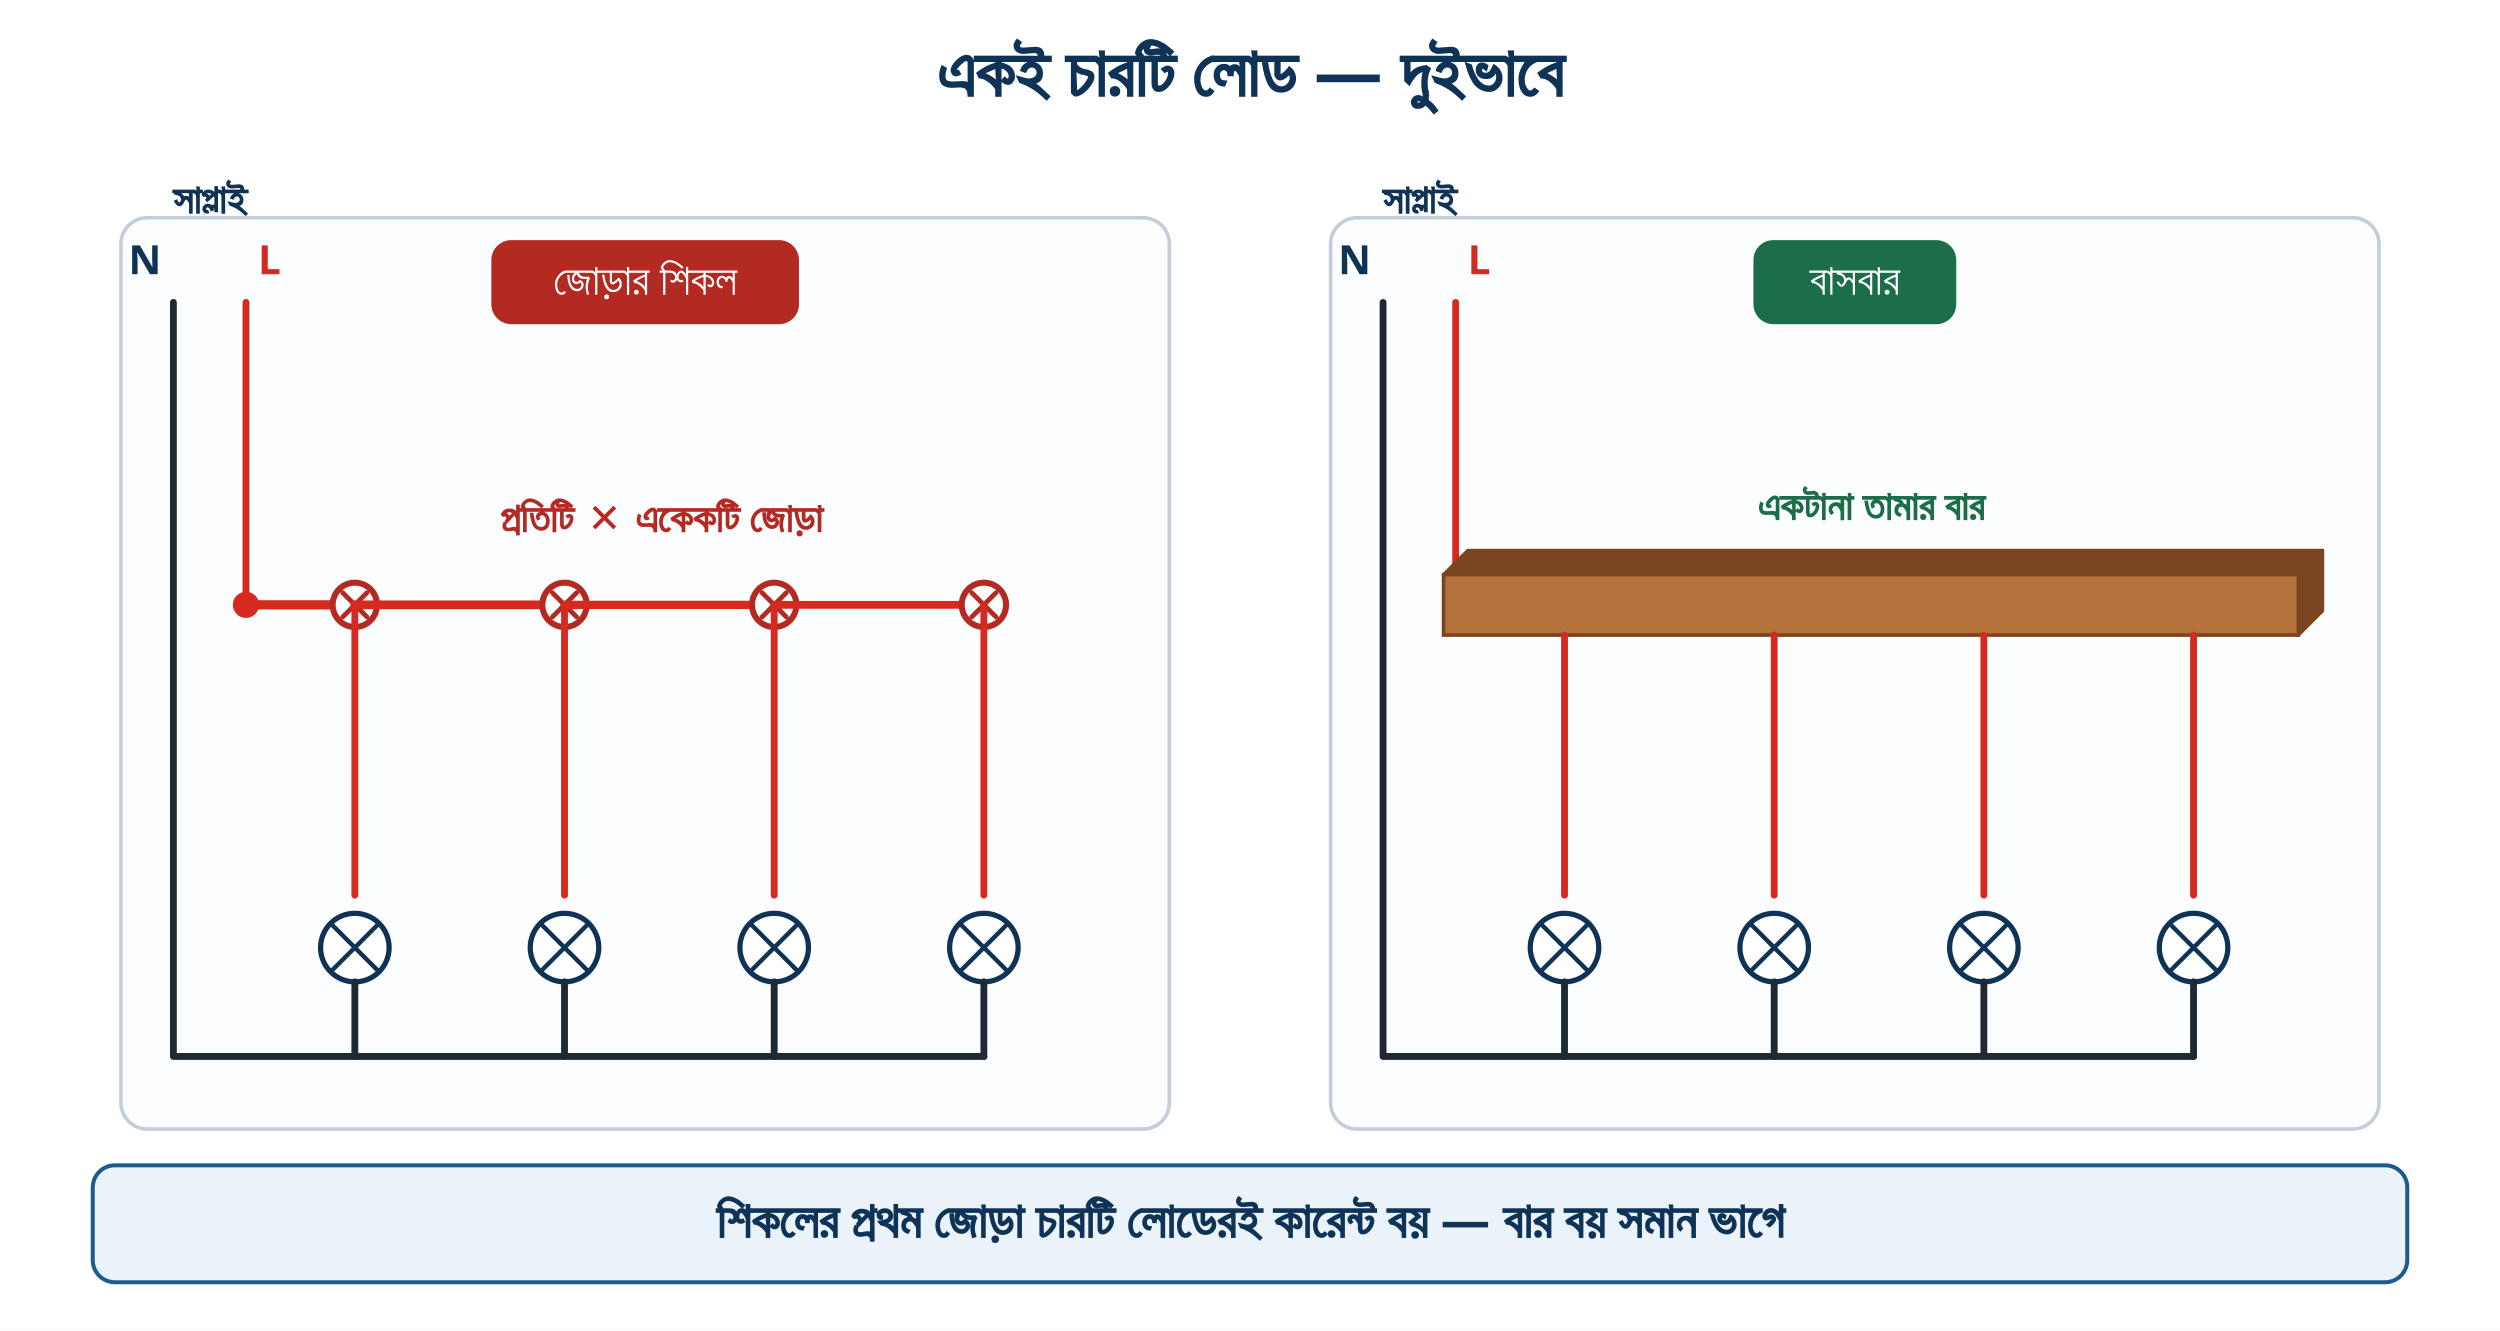
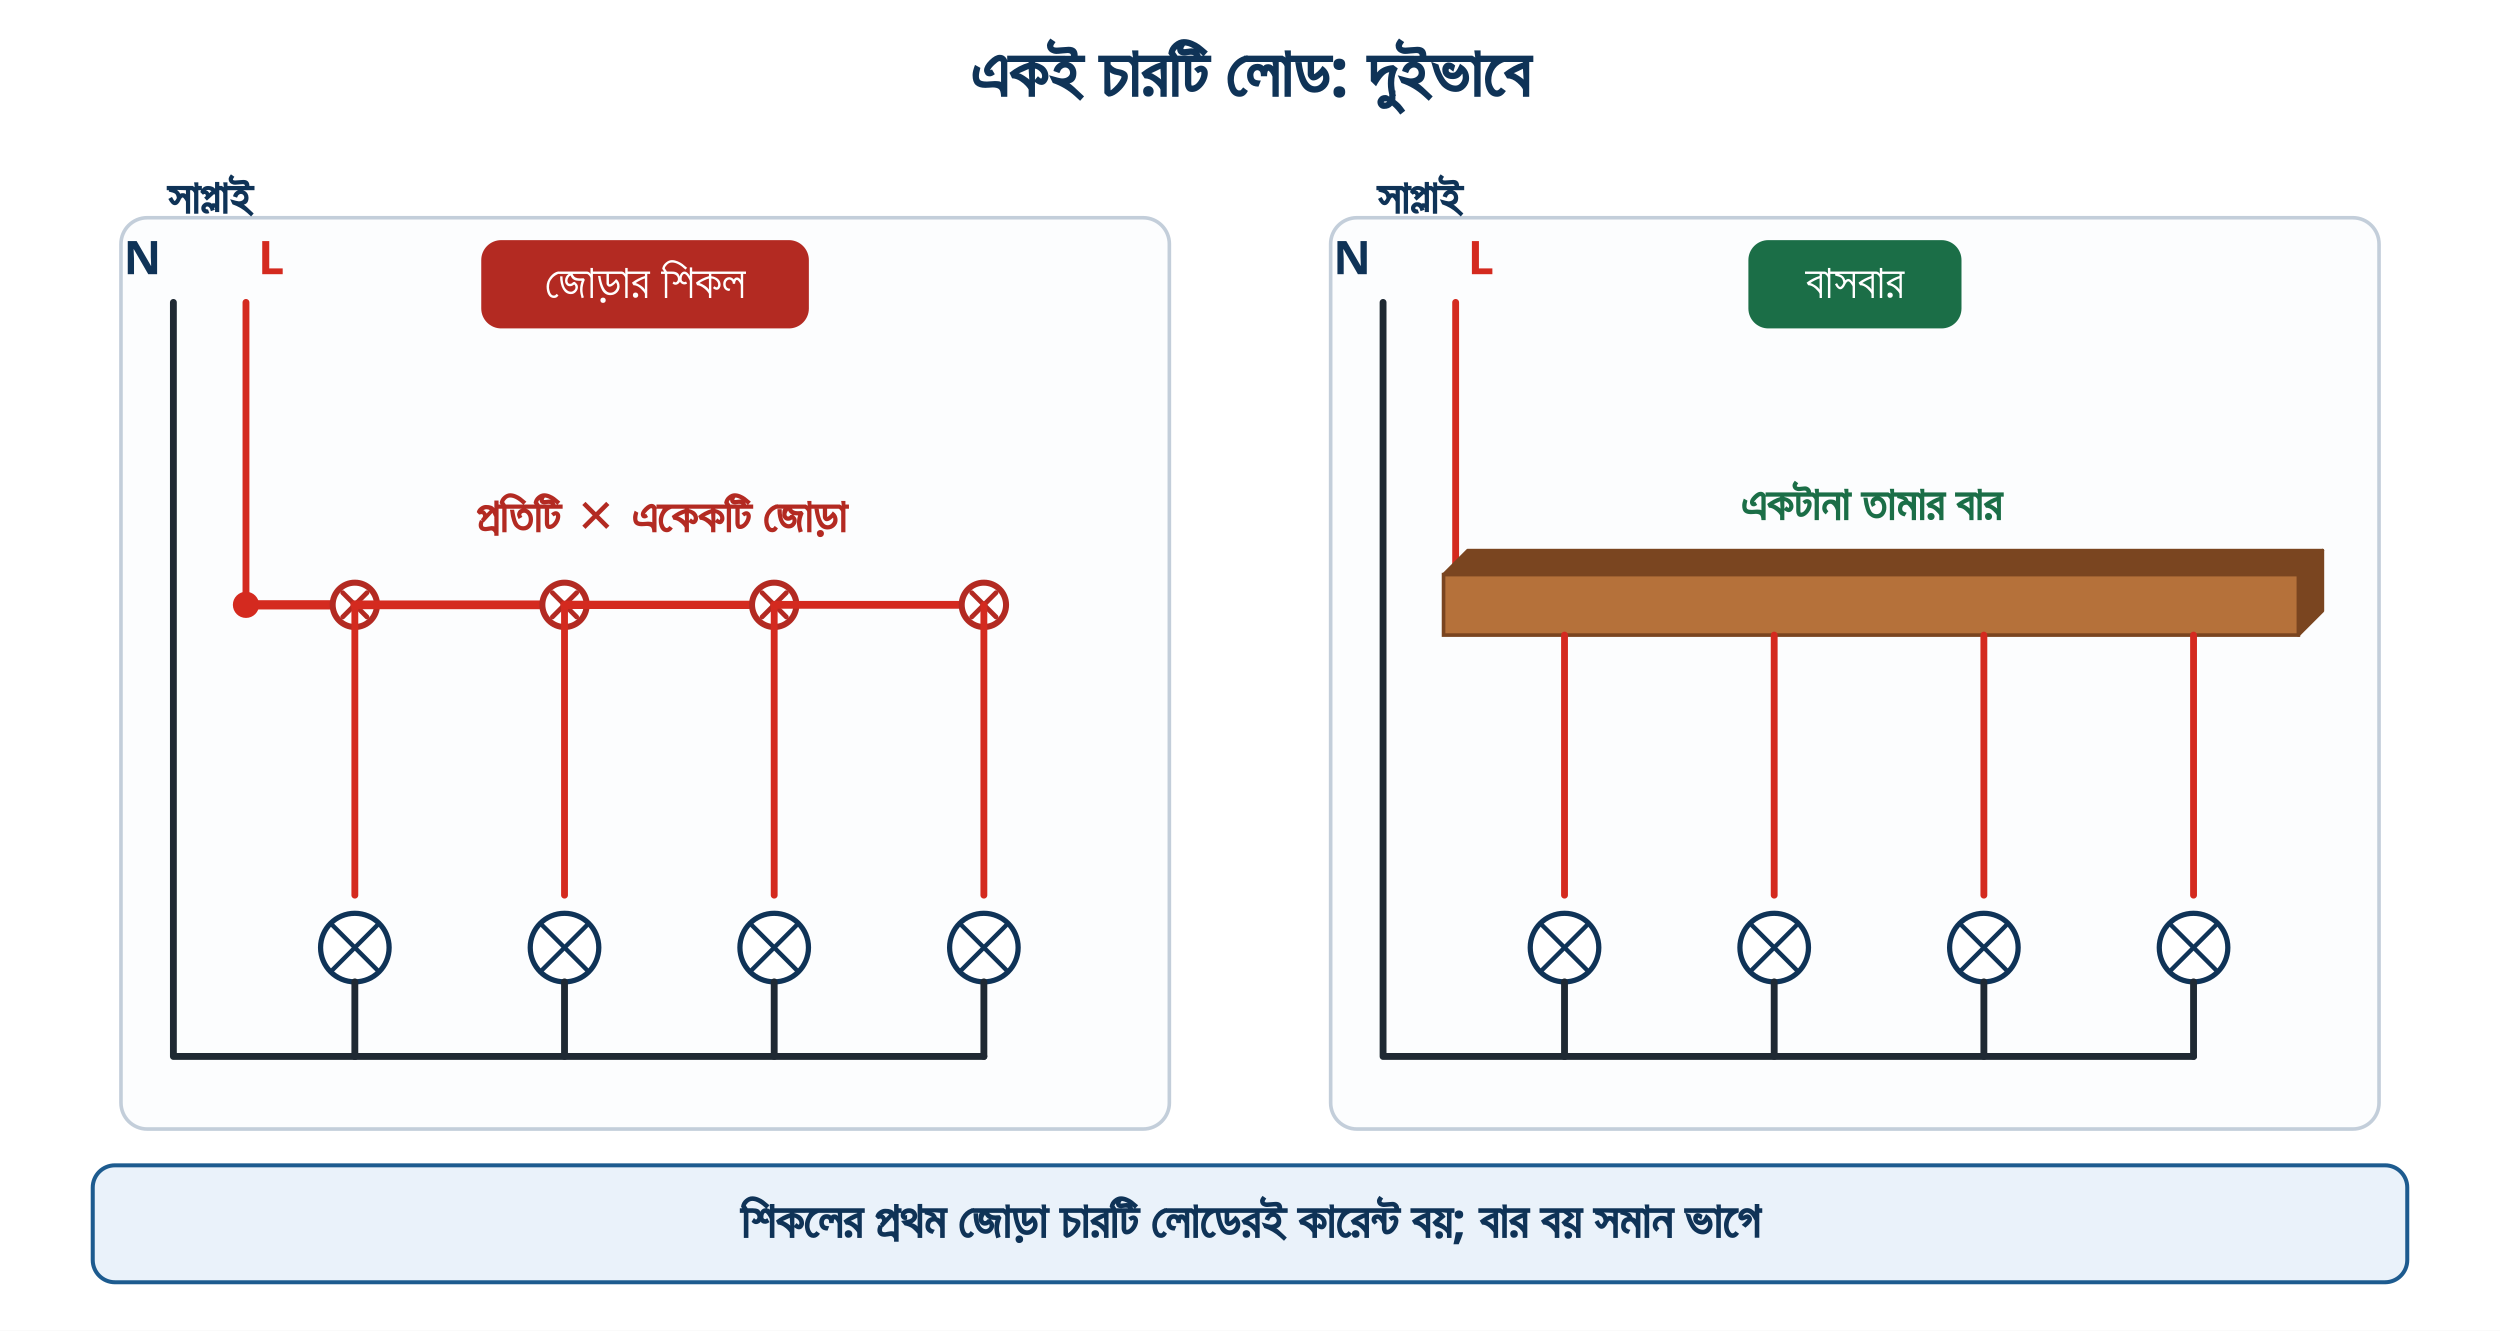
<svg xmlns="http://www.w3.org/2000/svg" width="1240" height="660" viewBox="0 0 1240 660">
  <defs>
    <marker id="ar" viewBox="0 0 10 10" refX="8.5" refY="5" markerUnits="userSpaceOnUse" markerWidth="14" markerHeight="14" orient="auto-start-reverse">
      <path d="M 0.5 0.8 L 9.5 5 L 0.5 9.2 z" fill="#1D5B8F" />
    </marker>
  </defs>
  <rect width="1240" height="660" fill="#FFFFFF" />
-   <text x="620.0" y="48.0" font-family="Kalpurush" font-size="34" font-weight="700" fill="#0F3357" text-anchor="middle">একই চারটি লোড — দুইভাবে</text>
+   <text x="620.0" y="48.0" font-family="Kalpurush" font-size="34" font-weight="700" fill="#0F3357" text-anchor="middle">একই চারটি লোড: দুইভাবে</text>
  <rect x="60.0" y="108.0" width="520.0" height="452.0" rx="13" fill="#FCFDFE" stroke="#C3CEDA" stroke-width="1.8" />
-   <rect x="244.6" y="120.0" width="150.8" height="39.9" rx="9" fill="#B32A22" stroke="#B32A22" stroke-width="1.8" />
-   <text x="320.0" y="146.2" font-family="Kalpurush" font-size="21.5" font-weight="600" fill="#FFFFFF" text-anchor="middle">জোড়ার শিকল</text>
+   <rect x="239.6" y="120.0" width="160.7" height="42.0" rx="9" fill="#B32A22" stroke="#B32A22" stroke-width="1.8" />
+   <text x="320.0" y="147.8" font-family="Kalpurush" font-size="23.5" font-weight="600" fill="#FFFFFF" text-anchor="middle">জোড়ার শিকল</text>
  <path d="M 122 150 L 122 300" fill="none" stroke="#D42A1F" stroke-width="3.4" stroke-linecap="round" stroke-linejoin="round" />
  <path d="M 86 150 L 86 524 L 176 524" fill="none" stroke="#1F2933" stroke-width="3.4" stroke-linecap="round" stroke-linejoin="round" />
-   <text x="128.0" y="136.0" font-family="Kalpurush" font-size="20" font-weight="700" fill="#D42A1F" text-anchor="start">L</text>
-   <text x="80.0" y="136.0" font-family="Kalpurush" font-size="20" font-weight="700" fill="#0F3357" text-anchor="end">N</text>
-   <text x="104.0" y="106.0" font-family="Kalpurush" font-size="20" font-weight="700" fill="#0F3357" text-anchor="middle">সাপ্লাই</text>
+   <text x="128.0" y="136.0" font-family="Kalpurush" font-size="23" font-weight="700" fill="#D42A1F" text-anchor="start">L</text>
+   <text x="80.0" y="136.0" font-family="Kalpurush" font-size="23" font-weight="700" fill="#0F3357" text-anchor="end">N</text>
+   <text x="104.0" y="106.0" font-family="Kalpurush" font-size="23" font-weight="700" fill="#0F3357" text-anchor="middle">সাপ্লাই</text>
  <circle cx="122.0" cy="300.0" r="6.5" fill="#D42A1F" stroke="none" stroke-width="2" />
  <path d="M 122 300 L 176 300" fill="none" stroke="#D42A1F" stroke-width="4.6" stroke-linecap="round" stroke-linejoin="round" />
  <circle cx="176.0" cy="300.0" r="11.0" fill="#FFFFFF" stroke="#B32A22" stroke-width="3" />
  <path d="M 170 294 L 182 306" fill="none" stroke="#B32A22" stroke-width="2.4" stroke-linecap="round" stroke-linejoin="round" />
  <path d="M 182 294 L 170 306" fill="none" stroke="#B32A22" stroke-width="2.4" stroke-linecap="round" stroke-linejoin="round" />
  <path d="M 176 300 L 280 300" fill="none" stroke="#D42A1F" stroke-width="4.35" stroke-linecap="round" stroke-linejoin="round" />
  <circle cx="280.0" cy="300.0" r="11.0" fill="#FFFFFF" stroke="#B32A22" stroke-width="3" />
  <path d="M 274 294 L 286 306" fill="none" stroke="#B32A22" stroke-width="2.4" stroke-linecap="round" stroke-linejoin="round" />
  <path d="M 286 294 L 274 306" fill="none" stroke="#B32A22" stroke-width="2.4" stroke-linecap="round" stroke-linejoin="round" />
  <path d="M 280 300 L 384 300" fill="none" stroke="#D42A1F" stroke-width="4.1" stroke-linecap="round" stroke-linejoin="round" />
  <circle cx="384.0" cy="300.0" r="11.0" fill="#FFFFFF" stroke="#B32A22" stroke-width="3" />
  <path d="M 378 294 L 390 306" fill="none" stroke="#B32A22" stroke-width="2.4" stroke-linecap="round" stroke-linejoin="round" />
  <path d="M 390 294 L 378 306" fill="none" stroke="#B32A22" stroke-width="2.4" stroke-linecap="round" stroke-linejoin="round" />
  <path d="M 384 300 L 488 300" fill="none" stroke="#D42A1F" stroke-width="3.85" stroke-linecap="round" stroke-linejoin="round" />
  <circle cx="488.0" cy="300.0" r="11.0" fill="#FFFFFF" stroke="#B32A22" stroke-width="3" />
  <path d="M 482 294 L 494 306" fill="none" stroke="#B32A22" stroke-width="2.4" stroke-linecap="round" stroke-linejoin="round" />
  <path d="M 494 294 L 482 306" fill="none" stroke="#B32A22" stroke-width="2.4" stroke-linecap="round" stroke-linejoin="round" />
-   <text x="328.0" y="264.0" font-family="Kalpurush" font-size="20" font-weight="700" fill="#B32A22" text-anchor="middle">প্রতিটি ✕ একেকটি জোড়া</text>
+   <text x="328.0" y="264.0" font-family="Kalpurush" font-size="23" font-weight="700" fill="#B32A22" text-anchor="middle">প্রতিটি ✕ একেকটি জোড়া</text>
  <path d="M 176 300 L 176 444" fill="none" stroke="#D42A1F" stroke-width="3.4" stroke-linecap="round" stroke-linejoin="round" />
  <circle cx="176.0" cy="470.0" r="17.0" fill="#FFFFFF" stroke="#0F3357" stroke-width="2.6" />
  <path d="M 164.1 458.1 L 187.9 481.9" fill="none" stroke="#0F3357" stroke-width="2.2" stroke-linecap="round" stroke-linejoin="round" />
  <path d="M 187.9 458.1 L 164.1 481.9" fill="none" stroke="#0F3357" stroke-width="2.2" stroke-linecap="round" stroke-linejoin="round" />
  <path d="M 176 487 L 176 524" fill="none" stroke="#1F2933" stroke-width="3.4" stroke-linecap="round" stroke-linejoin="round" />
  <path d="M 280 300 L 280 444" fill="none" stroke="#D42A1F" stroke-width="3.4" stroke-linecap="round" stroke-linejoin="round" />
  <circle cx="280.0" cy="470.0" r="17.0" fill="#FFFFFF" stroke="#0F3357" stroke-width="2.6" />
  <path d="M 268.1 458.1 L 291.9 481.9" fill="none" stroke="#0F3357" stroke-width="2.2" stroke-linecap="round" stroke-linejoin="round" />
  <path d="M 291.9 458.1 L 268.1 481.9" fill="none" stroke="#0F3357" stroke-width="2.2" stroke-linecap="round" stroke-linejoin="round" />
  <path d="M 280 487 L 280 524" fill="none" stroke="#1F2933" stroke-width="3.4" stroke-linecap="round" stroke-linejoin="round" />
  <path d="M 384 300 L 384 444" fill="none" stroke="#D42A1F" stroke-width="3.4" stroke-linecap="round" stroke-linejoin="round" />
  <circle cx="384.0" cy="470.0" r="17.0" fill="#FFFFFF" stroke="#0F3357" stroke-width="2.6" />
  <path d="M 372.1 458.1 L 395.9 481.9" fill="none" stroke="#0F3357" stroke-width="2.2" stroke-linecap="round" stroke-linejoin="round" />
  <path d="M 395.9 458.1 L 372.1 481.9" fill="none" stroke="#0F3357" stroke-width="2.2" stroke-linecap="round" stroke-linejoin="round" />
  <path d="M 384 487 L 384 524" fill="none" stroke="#1F2933" stroke-width="3.4" stroke-linecap="round" stroke-linejoin="round" />
  <path d="M 488 300 L 488 444" fill="none" stroke="#D42A1F" stroke-width="3.4" stroke-linecap="round" stroke-linejoin="round" />
  <circle cx="488.0" cy="470.0" r="17.0" fill="#FFFFFF" stroke="#0F3357" stroke-width="2.6" />
  <path d="M 476.1 458.1 L 499.9 481.9" fill="none" stroke="#0F3357" stroke-width="2.2" stroke-linecap="round" stroke-linejoin="round" />
  <path d="M 499.9 458.1 L 476.1 481.9" fill="none" stroke="#0F3357" stroke-width="2.2" stroke-linecap="round" stroke-linejoin="round" />
  <path d="M 488 487 L 488 524" fill="none" stroke="#1F2933" stroke-width="3.4" stroke-linecap="round" stroke-linejoin="round" />
  <path d="M 176 524 L 488 524" fill="none" stroke="#1F2933" stroke-width="3.4" stroke-linecap="round" stroke-linejoin="round" />
  <rect x="660.0" y="108.0" width="520.0" height="452.0" rx="13" fill="#FCFDFE" stroke="#C3CEDA" stroke-width="1.8" />
-   <rect x="870.6" y="120.0" width="98.8" height="39.9" rx="9" fill="#1B6E47" stroke="#1B6E47" stroke-width="1.8" />
-   <text x="920.0" y="146.2" font-family="Kalpurush" font-size="21.5" font-weight="600" fill="#FFFFFF" text-anchor="middle">বাসবার</text>
+   <rect x="868.1" y="120.0" width="103.9" height="42.0" rx="9" fill="#1B6E47" stroke="#1B6E47" stroke-width="1.8" />
+   <text x="920.0" y="147.8" font-family="Kalpurush" font-size="23.5" font-weight="600" fill="#FFFFFF" text-anchor="middle">বাসবার</text>
  <path d="M 722 150 L 722 300" fill="none" stroke="#D42A1F" stroke-width="3.4" stroke-linecap="round" stroke-linejoin="round" />
  <path d="M 686 150 L 686 524 L 776 524" fill="none" stroke="#1F2933" stroke-width="3.4" stroke-linecap="round" stroke-linejoin="round" />
-   <text x="728.0" y="136.0" font-family="Kalpurush" font-size="20" font-weight="700" fill="#D42A1F" text-anchor="start">L</text>
-   <text x="680.0" y="136.0" font-family="Kalpurush" font-size="20" font-weight="700" fill="#0F3357" text-anchor="end">N</text>
-   <text x="704.0" y="106.0" font-family="Kalpurush" font-size="20" font-weight="700" fill="#0F3357" text-anchor="middle">সাপ্লাই</text>
+   <text x="728.0" y="136.0" font-family="Kalpurush" font-size="23" font-weight="700" fill="#D42A1F" text-anchor="start">L</text>
+   <text x="680.0" y="136.0" font-family="Kalpurush" font-size="23" font-weight="700" fill="#0F3357" text-anchor="end">N</text>
+   <text x="704.0" y="106.0" font-family="Kalpurush" font-size="23" font-weight="700" fill="#0F3357" text-anchor="middle">সাপ্লাই</text>
  <circle cx="722.0" cy="300.0" r="6.5" fill="#D42A1F" stroke="none" stroke-width="2" />
  <polygon points="716.0,285.0 728.0,273.0 1152.0,273.0 1140.0,285.0" fill="#7A4520" stroke="#7A4520" stroke-width="1.6" stroke-linejoin="round" />
  <polygon points="1140.0,285.0 1152.0,273.0 1152.0,303.0 1140.0,315.0" fill="#7A4520" stroke="#7A4520" stroke-width="1.6" stroke-linejoin="round" />
  <rect x="716.0" y="285.0" width="424.0" height="30.0" rx="0" fill="#B5713A" stroke="#7A4520" stroke-width="1.8" />
-   <text x="928.0" y="258.0" font-family="Kalpurush" font-size="20" font-weight="700" fill="#1B6E47" text-anchor="middle">একটানা তামার বার</text>
+   <text x="928.0" y="258.0" font-family="Kalpurush" font-size="23" font-weight="700" fill="#1B6E47" text-anchor="middle">একটানা তামার বার</text>
  <path d="M 776 315 L 776 444" fill="none" stroke="#D42A1F" stroke-width="3.4" stroke-linecap="round" stroke-linejoin="round" />
  <circle cx="776.0" cy="470.0" r="17.0" fill="#FFFFFF" stroke="#0F3357" stroke-width="2.6" />
  <path d="M 764.1 458.1 L 787.9 481.9" fill="none" stroke="#0F3357" stroke-width="2.2" stroke-linecap="round" stroke-linejoin="round" />
  <path d="M 787.9 458.1 L 764.1 481.9" fill="none" stroke="#0F3357" stroke-width="2.2" stroke-linecap="round" stroke-linejoin="round" />
  <path d="M 776 487 L 776 524" fill="none" stroke="#1F2933" stroke-width="3.4" stroke-linecap="round" stroke-linejoin="round" />
  <path d="M 880 315 L 880 444" fill="none" stroke="#D42A1F" stroke-width="3.4" stroke-linecap="round" stroke-linejoin="round" />
  <circle cx="880.0" cy="470.0" r="17.0" fill="#FFFFFF" stroke="#0F3357" stroke-width="2.6" />
  <path d="M 868.1 458.1 L 891.9 481.9" fill="none" stroke="#0F3357" stroke-width="2.2" stroke-linecap="round" stroke-linejoin="round" />
  <path d="M 891.9 458.1 L 868.1 481.9" fill="none" stroke="#0F3357" stroke-width="2.2" stroke-linecap="round" stroke-linejoin="round" />
  <path d="M 880 487 L 880 524" fill="none" stroke="#1F2933" stroke-width="3.4" stroke-linecap="round" stroke-linejoin="round" />
  <path d="M 984 315 L 984 444" fill="none" stroke="#D42A1F" stroke-width="3.4" stroke-linecap="round" stroke-linejoin="round" />
  <circle cx="984.0" cy="470.0" r="17.0" fill="#FFFFFF" stroke="#0F3357" stroke-width="2.6" />
  <path d="M 972.1 458.1 L 995.9 481.9" fill="none" stroke="#0F3357" stroke-width="2.2" stroke-linecap="round" stroke-linejoin="round" />
  <path d="M 995.9 458.1 L 972.1 481.9" fill="none" stroke="#0F3357" stroke-width="2.2" stroke-linecap="round" stroke-linejoin="round" />
  <path d="M 984 487 L 984 524" fill="none" stroke="#1F2933" stroke-width="3.4" stroke-linecap="round" stroke-linejoin="round" />
  <path d="M 1088 315 L 1088 444" fill="none" stroke="#D42A1F" stroke-width="3.4" stroke-linecap="round" stroke-linejoin="round" />
  <circle cx="1088.0" cy="470.0" r="17.0" fill="#FFFFFF" stroke="#0F3357" stroke-width="2.6" />
  <path d="M 1076.1 458.1 L 1099.9 481.9" fill="none" stroke="#0F3357" stroke-width="2.2" stroke-linecap="round" stroke-linejoin="round" />
  <path d="M 1099.9 458.1 L 1076.1 481.9" fill="none" stroke="#0F3357" stroke-width="2.2" stroke-linecap="round" stroke-linejoin="round" />
  <path d="M 1088 487 L 1088 524" fill="none" stroke="#1F2933" stroke-width="3.4" stroke-linecap="round" stroke-linejoin="round" />
  <path d="M 776 524 L 1088 524" fill="none" stroke="#1F2933" stroke-width="3.4" stroke-linecap="round" stroke-linejoin="round" />
  <rect x="46.0" y="578.0" width="1148.0" height="58.0" rx="11" fill="#EAF2FA" stroke="#1D5B8F" stroke-width="2" />
-   <text x="620.0" y="614.0" font-family="Kalpurush" font-size="24.5" font-weight="700" fill="#0F3357" text-anchor="middle">শিকলের প্রথম জোড়া চারটি লোডেরই কারেন্ট বয় — বার বয় সমান ভাগে</text>
+   <text x="620.0" y="614.0" font-family="Kalpurush" font-size="24.5" font-weight="700" fill="#0F3357" text-anchor="middle">শিকলের প্রথম জোড়া চারটি লোডেরই কারেন্ট বয়; বার বয় সমান ভাগে</text>
</svg>
